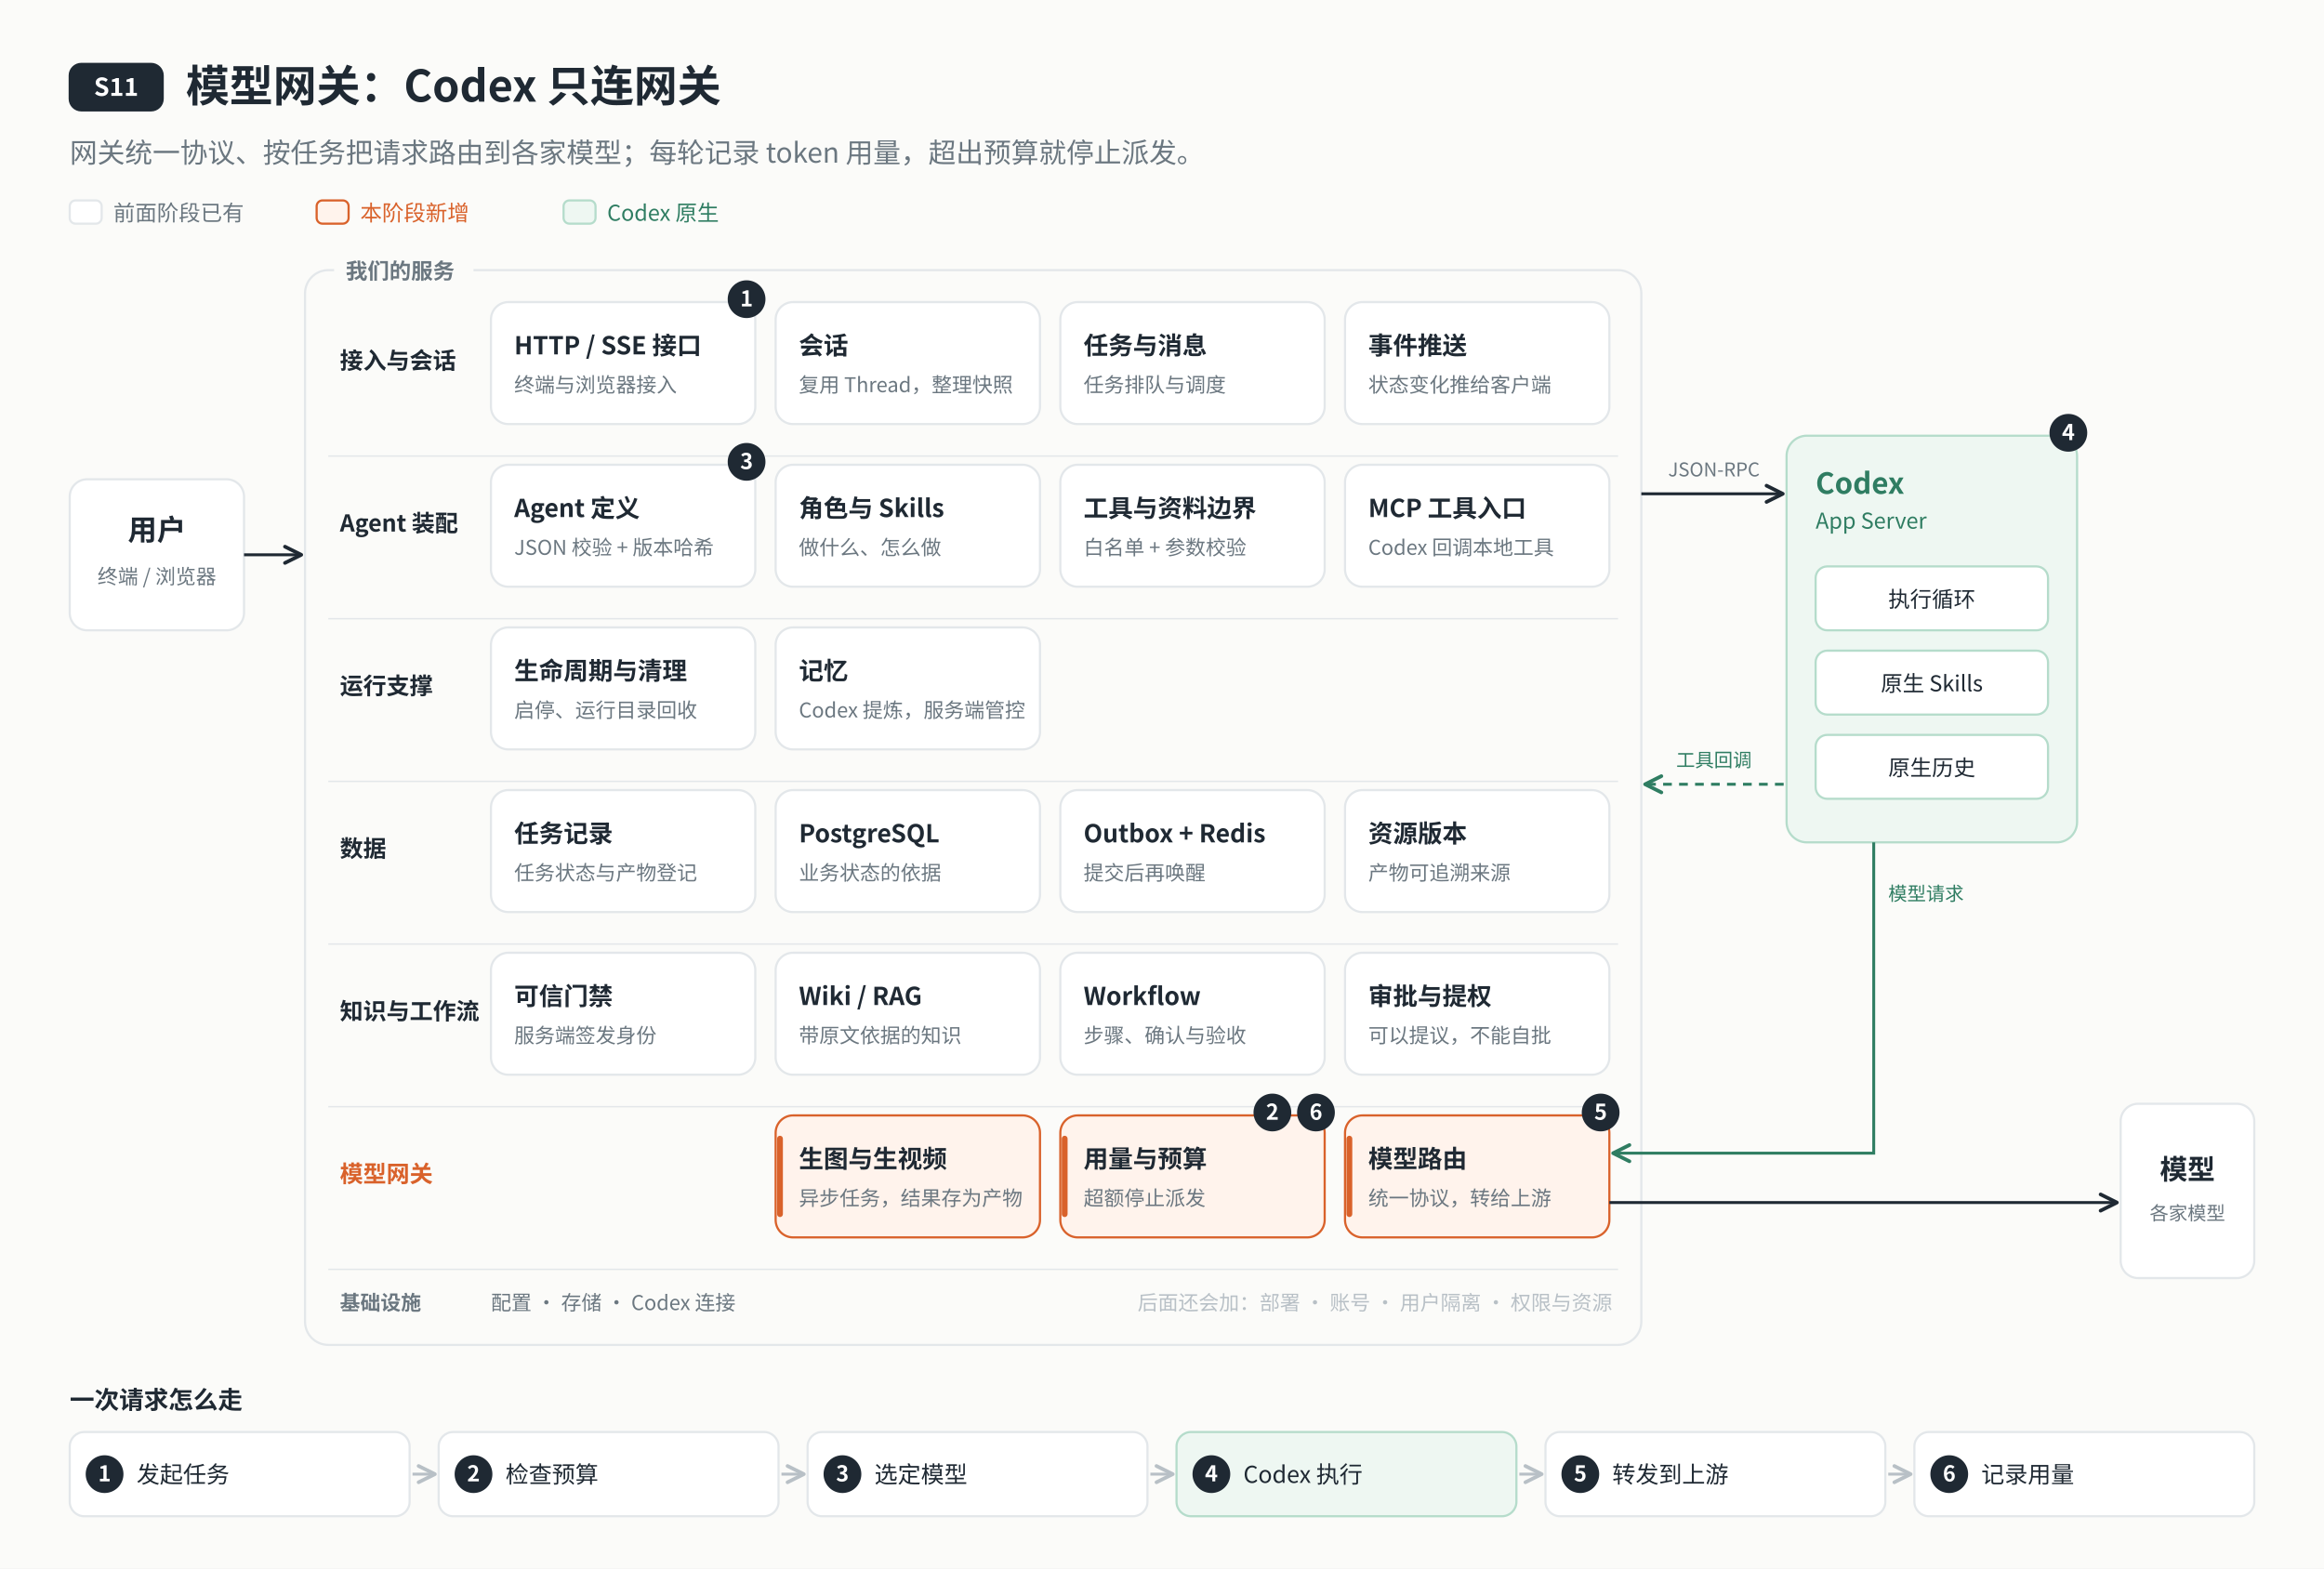
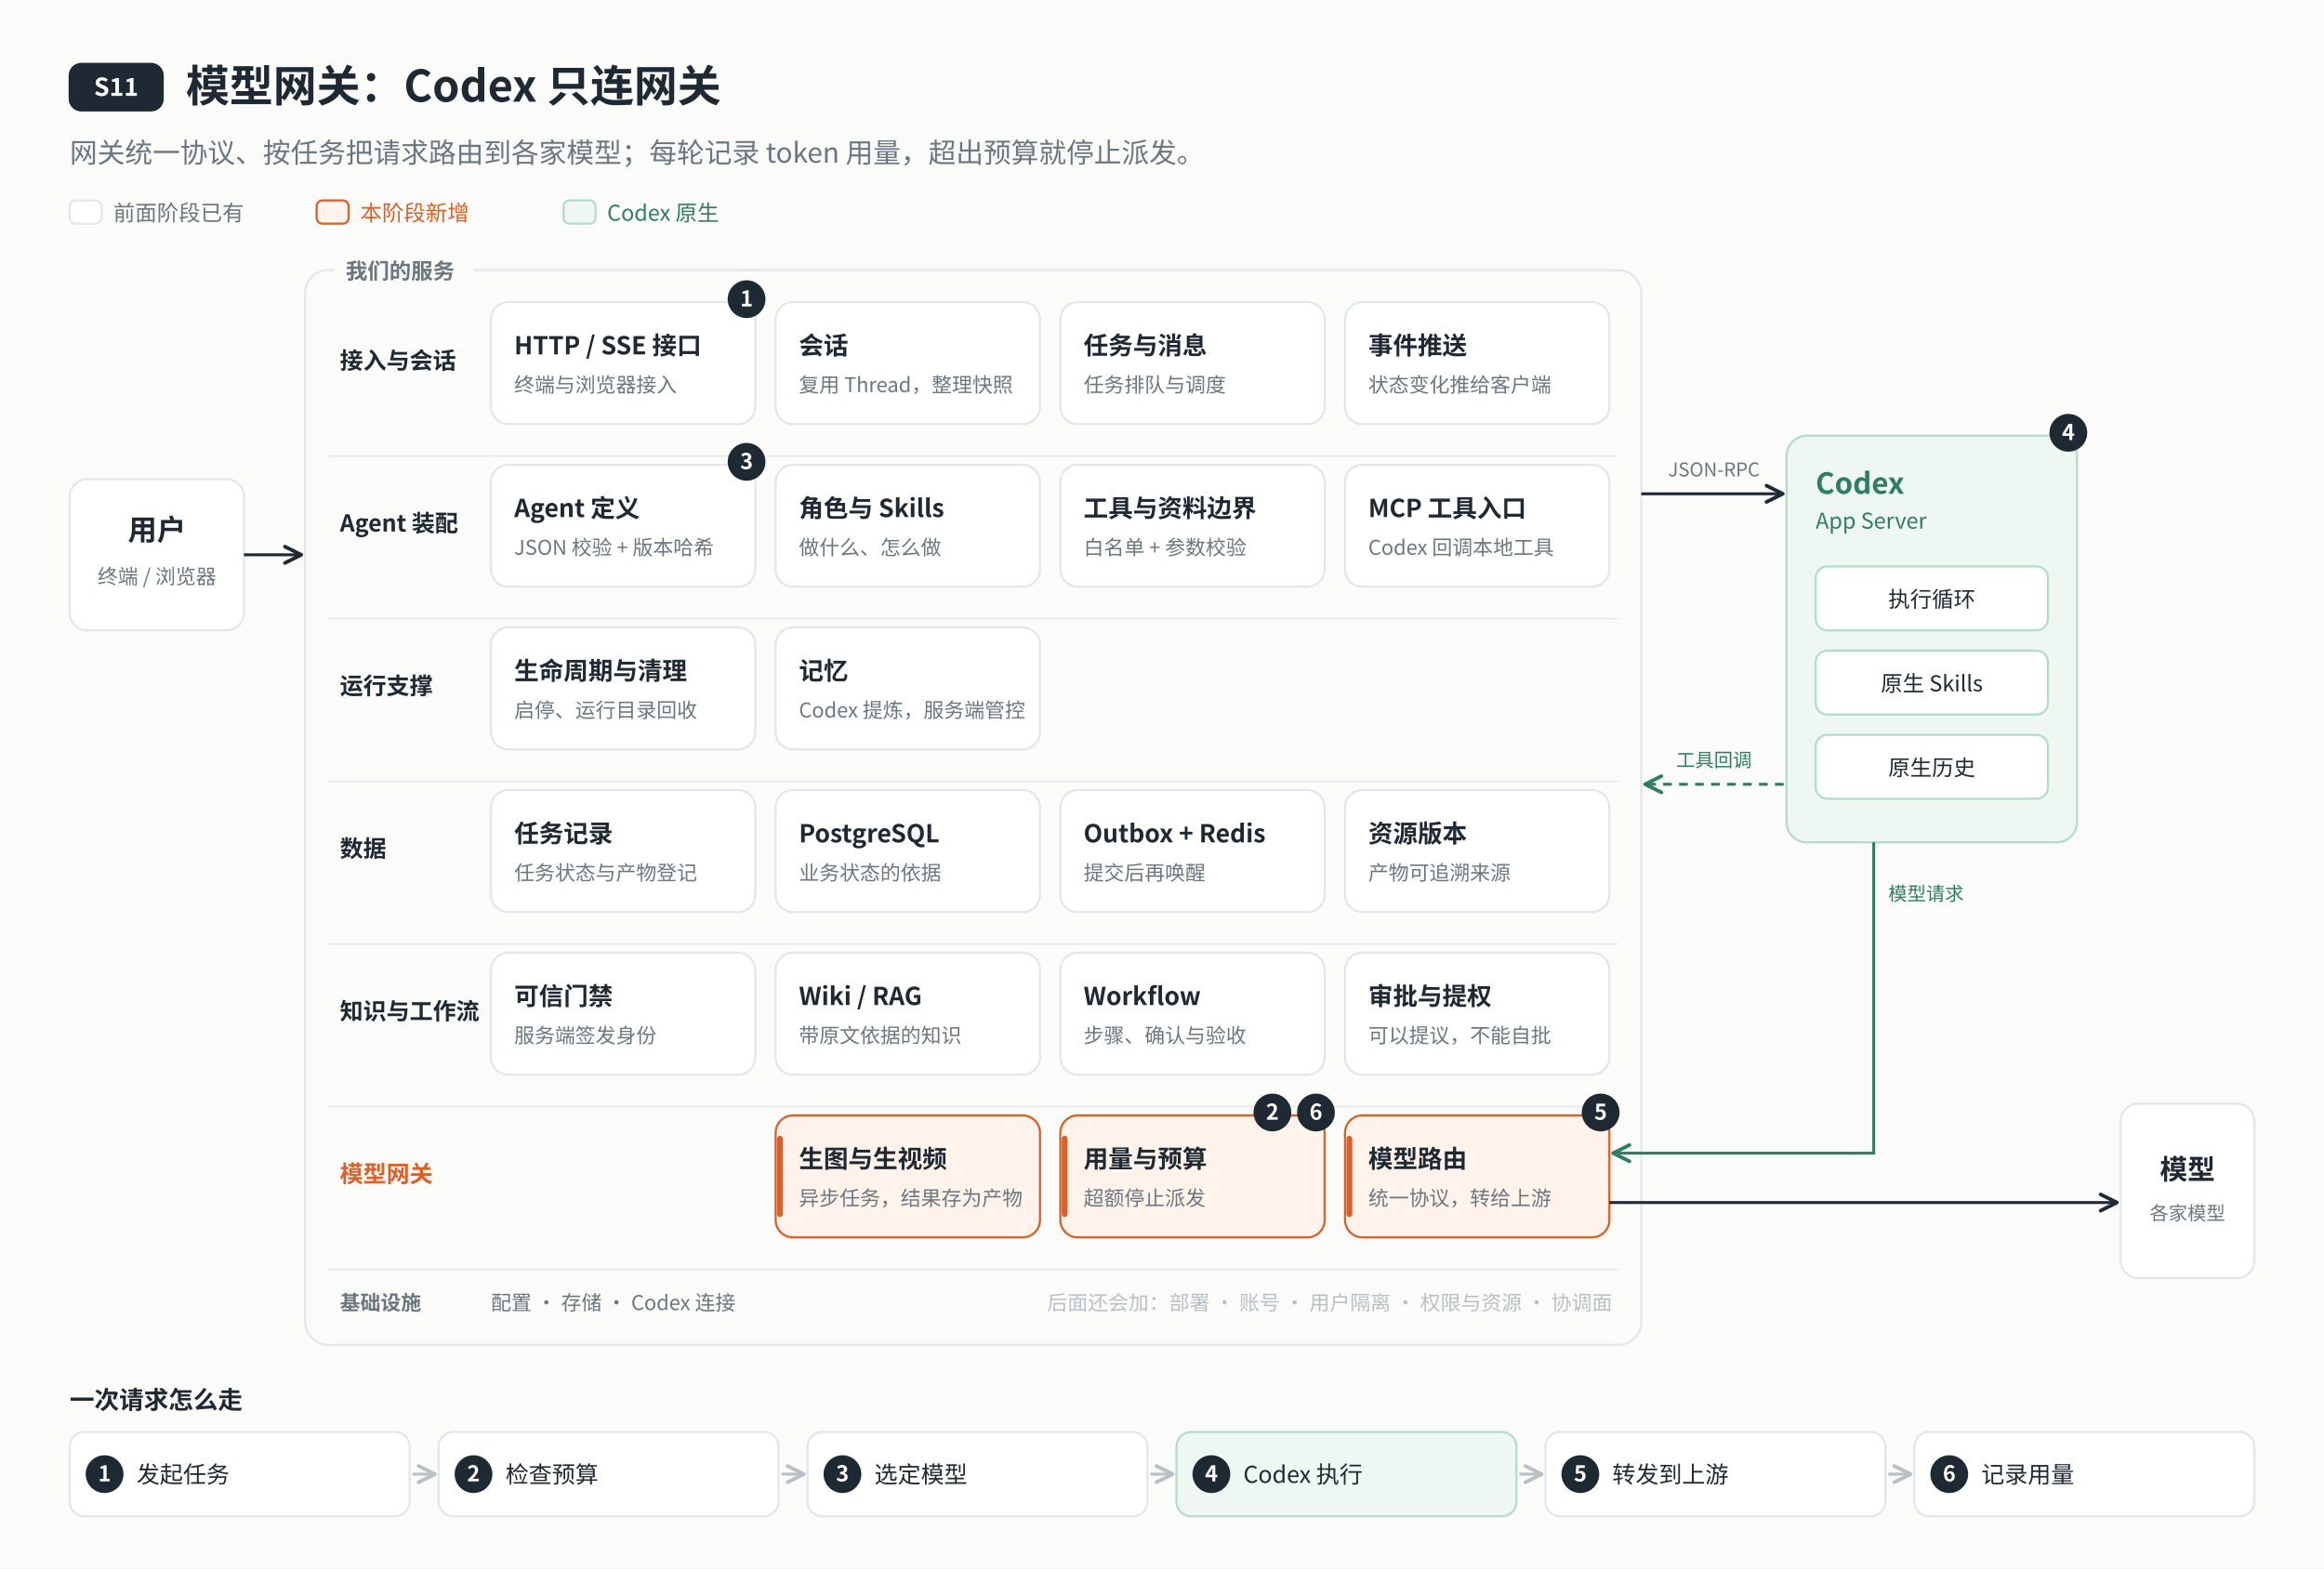
<svg xmlns="http://www.w3.org/2000/svg" width="1600" height="1080" viewBox="0 0 1600 1080" role="img" aria-labelledby="title desc">
  <defs>
    <marker id="mB8C0C6" viewBox="0 0 10 10" refX="8" refY="5" markerWidth="7" markerHeight="7" orient="auto-start-reverse">
      <path d="M1 1 L9 5 L1 9" fill="none" stroke="#B8C0C6" stroke-width="1.8" stroke-linecap="round" stroke-linejoin="round" />
    </marker>
    <marker id="m1F2933" viewBox="0 0 10 10" refX="8" refY="5" markerWidth="7" markerHeight="7" orient="auto-start-reverse">
      <path d="M1 1 L9 5 L1 9" fill="none" stroke="#1F2933" stroke-width="1.8" stroke-linecap="round" stroke-linejoin="round" />
    </marker>
    <marker id="m2F7D62" viewBox="0 0 10 10" refX="8" refY="5" markerWidth="7" markerHeight="7" orient="auto-start-reverse">
      <path d="M1 1 L9 5 L1 9" fill="none" stroke="#2F7D62" stroke-width="1.8" stroke-linecap="round" stroke-linejoin="round" />
    </marker>
  </defs>
  <g font-family="PingFang SC, Microsoft YaHei, Noto Sans CJK SC, sans-serif">
    <rect x="0" y="0" width="1600" height="1080" fill="#FBFBF9" />
    <rect x="48" y="44" width="64" height="32" rx="8" fill="#1F2933" stroke="#1F2933" stroke-width="1.5" />
    <text x="80" y="66" font-size="17" fill="#fff" font-weight="700" text-anchor="middle">S11</text>
    <text x="128" y="70" font-size="30" fill="#1F2933" font-weight="700" text-anchor="start">模型网关：Codex 只连网关</text>
    <text x="48" y="112" font-size="19" fill="#6B7780" font-weight="400" text-anchor="start">网关统一协议、按任务把请求路由到各家模型；每轮记录 token 用量，超出预算就停止派发。</text>
    <rect x="48" y="138" width="22" height="16" rx="4" fill="#FFFFFF" stroke="#E3E7EA" stroke-width="1.5" />
    <text x="78" y="152" font-size="15" fill="#6B7780" font-weight="400" text-anchor="start">前面阶段已有</text>
    <rect x="218" y="138" width="22" height="16" rx="4" fill="#FFF3EC" stroke="#D9622B" stroke-width="1.5" />
    <text x="248" y="152" font-size="15" fill="#D9622B" font-weight="400" text-anchor="start">本阶段新增</text>
    <rect x="388" y="138" width="22" height="16" rx="4" fill="#EEF7F2" stroke="#B5DCCB" stroke-width="1.5" />
    <text x="418" y="152" font-size="15" fill="#2F7D62" font-weight="400" text-anchor="start">Codex 原生</text>
    <rect x="48" y="330" width="120" height="104" rx="12" fill="#FFFFFF" stroke="#E3E7EA" stroke-width="1.5" />
    <text x="108" y="372" font-size="20" fill="#1F2933" font-weight="600" text-anchor="middle">用户</text>
    <text x="108" y="402" font-size="14" fill="#6B7780" font-weight="400" text-anchor="middle">终端 / 浏览器</text>
    <rect x="210" y="186" width="920" height="740" rx="16" fill="none" stroke="#E3E7EA" stroke-width="1.5" />
    <rect x="230" y="175" width="96" height="22" fill="#FBFBF9" />
    <text x="238" y="192" font-size="15" fill="#6B7780" font-weight="600" text-anchor="start">我们的服务</text>
    <text x="234" y="254" font-size="16" fill="#1F2933" font-weight="600" text-anchor="start">接入与会话</text>
    <rect x="338" y="208" width="182" height="84" rx="12" fill="#FFFFFF" stroke="#E3E7EA" stroke-width="1.5" />
    <text x="354" y="244" font-size="17" fill="#1F2933" font-weight="600" text-anchor="start">HTTP / SSE 接口</text>
    <text x="354" y="270" font-size="14" fill="#6B7780" font-weight="400" text-anchor="start">终端与浏览器接入</text>
    <rect x="534" y="208" width="182" height="84" rx="12" fill="#FFFFFF" stroke="#E3E7EA" stroke-width="1.5" />
    <text x="550" y="244" font-size="17" fill="#1F2933" font-weight="600" text-anchor="start">会话</text>
    <text x="550" y="270" font-size="14" fill="#6B7780" font-weight="400" text-anchor="start">复用 Thread，整理快照</text>
    <rect x="730" y="208" width="182" height="84" rx="12" fill="#FFFFFF" stroke="#E3E7EA" stroke-width="1.5" />
    <text x="746" y="244" font-size="17" fill="#1F2933" font-weight="600" text-anchor="start">任务与消息</text>
    <text x="746" y="270" font-size="14" fill="#6B7780" font-weight="400" text-anchor="start">任务排队与调度</text>
    <rect x="926" y="208" width="182" height="84" rx="12" fill="#FFFFFF" stroke="#E3E7EA" stroke-width="1.5" />
    <text x="942" y="244" font-size="17" fill="#1F2933" font-weight="600" text-anchor="start">事件推送</text>
    <text x="942" y="270" font-size="14" fill="#6B7780" font-weight="400" text-anchor="start">状态变化推给客户端</text>
    <text x="234" y="366" font-size="16" fill="#1F2933" font-weight="600" text-anchor="start">Agent 装配</text>
    <line x1="226" y1="314" x2="1114" y2="314" stroke="#E3E7EA" stroke-width="1" />
    <rect x="338" y="320" width="182" height="84" rx="12" fill="#FFFFFF" stroke="#E3E7EA" stroke-width="1.5" />
    <text x="354" y="356" font-size="17" fill="#1F2933" font-weight="600" text-anchor="start">Agent 定义</text>
    <text x="354" y="382" font-size="14" fill="#6B7780" font-weight="400" text-anchor="start">JSON 校验 + 版本哈希</text>
    <rect x="534" y="320" width="182" height="84" rx="12" fill="#FFFFFF" stroke="#E3E7EA" stroke-width="1.5" />
    <text x="550" y="356" font-size="17" fill="#1F2933" font-weight="600" text-anchor="start">角色与 Skills</text>
    <text x="550" y="382" font-size="14" fill="#6B7780" font-weight="400" text-anchor="start">做什么、怎么做</text>
    <rect x="730" y="320" width="182" height="84" rx="12" fill="#FFFFFF" stroke="#E3E7EA" stroke-width="1.5" />
    <text x="746" y="356" font-size="17" fill="#1F2933" font-weight="600" text-anchor="start">工具与资料边界</text>
    <text x="746" y="382" font-size="14" fill="#6B7780" font-weight="400" text-anchor="start">白名单 + 参数校验</text>
    <rect x="926" y="320" width="182" height="84" rx="12" fill="#FFFFFF" stroke="#E3E7EA" stroke-width="1.5" />
    <text x="942" y="356" font-size="17" fill="#1F2933" font-weight="600" text-anchor="start">MCP 工具入口</text>
    <text x="942" y="382" font-size="14" fill="#6B7780" font-weight="400" text-anchor="start">Codex 回调本地工具</text>
    <text x="234" y="478" font-size="16" fill="#1F2933" font-weight="600" text-anchor="start">运行支撑</text>
    <line x1="226" y1="426" x2="1114" y2="426" stroke="#E3E7EA" stroke-width="1" />
    <rect x="338" y="432" width="182" height="84" rx="12" fill="#FFFFFF" stroke="#E3E7EA" stroke-width="1.5" />
    <text x="354" y="468" font-size="17" fill="#1F2933" font-weight="600" text-anchor="start">生命周期与清理</text>
    <text x="354" y="494" font-size="14" fill="#6B7780" font-weight="400" text-anchor="start">启停、运行目录回收</text>
    <rect x="534" y="432" width="182" height="84" rx="12" fill="#FFFFFF" stroke="#E3E7EA" stroke-width="1.5" />
    <text x="550" y="468" font-size="17" fill="#1F2933" font-weight="600" text-anchor="start">记忆</text>
    <text x="550" y="494" font-size="14" fill="#6B7780" font-weight="400" text-anchor="start">Codex 提炼，服务端管控</text>
    <text x="234" y="590" font-size="16" fill="#1F2933" font-weight="600" text-anchor="start">数据</text>
    <line x1="226" y1="538" x2="1114" y2="538" stroke="#E3E7EA" stroke-width="1" />
    <rect x="338" y="544" width="182" height="84" rx="12" fill="#FFFFFF" stroke="#E3E7EA" stroke-width="1.5" />
    <text x="354" y="580" font-size="17" fill="#1F2933" font-weight="600" text-anchor="start">任务记录</text>
    <text x="354" y="606" font-size="14" fill="#6B7780" font-weight="400" text-anchor="start">任务状态与产物登记</text>
    <rect x="534" y="544" width="182" height="84" rx="12" fill="#FFFFFF" stroke="#E3E7EA" stroke-width="1.5" />
    <text x="550" y="580" font-size="17" fill="#1F2933" font-weight="600" text-anchor="start">PostgreSQL</text>
    <text x="550" y="606" font-size="14" fill="#6B7780" font-weight="400" text-anchor="start">业务状态的依据</text>
    <rect x="730" y="544" width="182" height="84" rx="12" fill="#FFFFFF" stroke="#E3E7EA" stroke-width="1.5" />
    <text x="746" y="580" font-size="17" fill="#1F2933" font-weight="600" text-anchor="start">Outbox + Redis</text>
    <text x="746" y="606" font-size="14" fill="#6B7780" font-weight="400" text-anchor="start">提交后再唤醒</text>
    <rect x="926" y="544" width="182" height="84" rx="12" fill="#FFFFFF" stroke="#E3E7EA" stroke-width="1.5" />
    <text x="942" y="580" font-size="17" fill="#1F2933" font-weight="600" text-anchor="start">资源版本</text>
    <text x="942" y="606" font-size="14" fill="#6B7780" font-weight="400" text-anchor="start">产物可追溯来源</text>
    <text x="234" y="702" font-size="16" fill="#1F2933" font-weight="600" text-anchor="start">知识与工作流</text>
    <line x1="226" y1="650" x2="1114" y2="650" stroke="#E3E7EA" stroke-width="1" />
    <rect x="338" y="656" width="182" height="84" rx="12" fill="#FFFFFF" stroke="#E3E7EA" stroke-width="1.5" />
    <text x="354" y="692" font-size="17" fill="#1F2933" font-weight="600" text-anchor="start">可信门禁</text>
    <text x="354" y="718" font-size="14" fill="#6B7780" font-weight="400" text-anchor="start">服务端签发身份</text>
    <rect x="534" y="656" width="182" height="84" rx="12" fill="#FFFFFF" stroke="#E3E7EA" stroke-width="1.5" />
    <text x="550" y="692" font-size="17" fill="#1F2933" font-weight="600" text-anchor="start">Wiki / RAG</text>
    <text x="550" y="718" font-size="14" fill="#6B7780" font-weight="400" text-anchor="start">带原文依据的知识</text>
    <rect x="730" y="656" width="182" height="84" rx="12" fill="#FFFFFF" stroke="#E3E7EA" stroke-width="1.5" />
    <text x="746" y="692" font-size="17" fill="#1F2933" font-weight="600" text-anchor="start">Workflow</text>
    <text x="746" y="718" font-size="14" fill="#6B7780" font-weight="400" text-anchor="start">步骤、确认与验收</text>
    <rect x="926" y="656" width="182" height="84" rx="12" fill="#FFFFFF" stroke="#E3E7EA" stroke-width="1.5" />
    <text x="942" y="692" font-size="17" fill="#1F2933" font-weight="600" text-anchor="start">审批与提权</text>
    <text x="942" y="718" font-size="14" fill="#6B7780" font-weight="400" text-anchor="start">可以提议，不能自批</text>
    <text x="234" y="814" font-size="16" fill="#D9622B" font-weight="600" text-anchor="start">模型网关</text>
    <line x1="226" y1="762" x2="1114" y2="762" stroke="#E3E7EA" stroke-width="1" />
    <rect x="534" y="768" width="182" height="84" rx="12" fill="#FFF3EC" stroke="#D9622B" stroke-width="1.5" />
    <rect x="535" y="782" width="4" height="56" rx="2" fill="#D9622B" />
    <text x="550" y="804" font-size="17" fill="#1F2933" font-weight="600" text-anchor="start">生图与生视频</text>
    <text x="550" y="830" font-size="14" fill="#6B7780" font-weight="400" text-anchor="start">异步任务，结果存为产物</text>
    <rect x="730" y="768" width="182" height="84" rx="12" fill="#FFF3EC" stroke="#D9622B" stroke-width="1.5" />
    <rect x="731" y="782" width="4" height="56" rx="2" fill="#D9622B" />
    <text x="746" y="804" font-size="17" fill="#1F2933" font-weight="600" text-anchor="start">用量与预算</text>
    <text x="746" y="830" font-size="14" fill="#6B7780" font-weight="400" text-anchor="start">超额停止派发</text>
    <rect x="926" y="768" width="182" height="84" rx="12" fill="#FFF3EC" stroke="#D9622B" stroke-width="1.5" />
    <rect x="927" y="782" width="4" height="56" rx="2" fill="#D9622B" />
    <text x="942" y="804" font-size="17" fill="#1F2933" font-weight="600" text-anchor="start">模型路由</text>
    <text x="942" y="830" font-size="14" fill="#6B7780" font-weight="400" text-anchor="start">统一协议，转给上游</text>
    <line x1="226" y1="874" x2="1114" y2="874" stroke="#E3E7EA" stroke-width="1" />
    <text x="234" y="902" font-size="14" fill="#6B7780" font-weight="600" text-anchor="start">基础设施</text>
    <text x="338" y="902" font-size="14" fill="#6B7780" font-weight="400" text-anchor="start">配置 · 存储 · Codex 连接</text>
-     <text x="1110" y="902" font-size="14" fill="#B8C0C6" font-weight="400" text-anchor="end">后面还会加：部署 · 账号 · 用户隔离 · 权限与资源</text>
+     <text x="1110" y="902" font-size="14" fill="#B8C0C6" font-weight="400" text-anchor="end">后面还会加：部署 · 账号 · 用户隔离 · 权限与资源 · 协调面</text>
    <rect x="1230" y="300" width="200" height="280" rx="14" fill="#EEF7F2" stroke="#B5DCCB" stroke-width="1.5" />
    <text x="1250" y="340" font-size="20" fill="#2F7D62" font-weight="700" text-anchor="start">Codex</text>
    <text x="1250" y="364" font-size="15" fill="#2F7D62" font-weight="400" text-anchor="start">App Server</text>
    <rect x="1250" y="390" width="160" height="44" rx="8" fill="#FFFFFF" stroke="#B5DCCB" stroke-width="1.5" />
    <text x="1330" y="418" font-size="15" fill="#1F2933" font-weight="500" text-anchor="middle">执行循环</text>
    <rect x="1250" y="448" width="160" height="44" rx="8" fill="#FFFFFF" stroke="#B5DCCB" stroke-width="1.5" />
    <text x="1330" y="476" font-size="15" fill="#1F2933" font-weight="500" text-anchor="middle">原生 Skills</text>
    <rect x="1250" y="506" width="160" height="44" rx="8" fill="#FFFFFF" stroke="#B5DCCB" stroke-width="1.5" />
    <text x="1330" y="534" font-size="15" fill="#1F2933" font-weight="500" text-anchor="middle">原生历史</text>
    <rect x="1460" y="760" width="92" height="120" rx="12" fill="#FFFFFF" stroke="#E3E7EA" stroke-width="1.5" />
    <text x="1506" y="812" font-size="19" fill="#1F2933" font-weight="600" text-anchor="middle">模型</text>
    <text x="1506" y="840" font-size="13" fill="#6B7780" font-weight="400" text-anchor="middle">各家模型</text>
    <path d="M168,382 L206,382" fill="none" stroke="#1F2933" stroke-width="2" marker-end="url(#m1F2933)" />
    <path d="M1130,340 L1226,340" fill="none" stroke="#1F2933" stroke-width="2" marker-end="url(#m1F2933)" />
    <text x="1180" y="328" font-size="13" fill="#6B7780" font-weight="500" text-anchor="middle">JSON-RPC</text>
    <path d="M1228,540 L1134,540" fill="none" stroke="#2F7D62" stroke-width="2" stroke-dasharray="6 5" marker-end="url(#m2F7D62)" />
    <text x="1180" y="528" font-size="13" fill="#2F7D62" font-weight="500" text-anchor="middle">工具回调</text>
    <path d="M1290,580 L1290,794 L1112,794" fill="none" stroke="#2F7D62" stroke-width="2" marker-end="url(#m2F7D62)" />
    <text x="1300" y="620" font-size="13" fill="#2F7D62" font-weight="500" text-anchor="start">模型请求</text>
    <path d="M1108,828 L1456,828" fill="none" stroke="#1F2933" stroke-width="2" marker-end="url(#m1F2933)" />
    <circle cx="514" cy="206" r="13" fill="#1F2933" />
    <text x="514" y="211" font-size="15" fill="#fff" font-weight="700" text-anchor="middle">1</text>
    <circle cx="876" cy="766" r="13" fill="#1F2933" />
    <text x="876" y="771" font-size="15" fill="#fff" font-weight="700" text-anchor="middle">2</text>
    <circle cx="906" cy="766" r="13" fill="#1F2933" />
    <text x="906" y="771" font-size="15" fill="#fff" font-weight="700" text-anchor="middle">6</text>
    <circle cx="514" cy="318" r="13" fill="#1F2933" />
    <text x="514" y="323" font-size="15" fill="#fff" font-weight="700" text-anchor="middle">3</text>
    <circle cx="1424" cy="298" r="13" fill="#1F2933" />
    <text x="1424" y="303" font-size="15" fill="#fff" font-weight="700" text-anchor="middle">4</text>
    <circle cx="1102" cy="766" r="13" fill="#1F2933" />
    <text x="1102" y="771" font-size="15" fill="#fff" font-weight="700" text-anchor="middle">5</text>
    <text x="48" y="970" font-size="17" fill="#1F2933" font-weight="700" text-anchor="start">一次请求怎么走</text>
    <rect x="48" y="986" width="234" height="58" rx="10" fill="#FFFFFF" stroke="#E3E7EA" stroke-width="1.5" />
    <circle cx="72" cy="1015" r="13" fill="#1F2933" />
    <text x="72" y="1020" font-size="15" fill="#fff" font-weight="700" text-anchor="middle">1</text>
    <text x="94" y="1021" font-size="16" fill="#1F2933" font-weight="500" text-anchor="start">发起任务</text>
    <path d="M284,1015 L298,1015" fill="none" stroke="#B8C0C6" stroke-width="2" marker-end="url(#mB8C0C6)" />
    <rect x="302" y="986" width="234" height="58" rx="10" fill="#FFFFFF" stroke="#E3E7EA" stroke-width="1.5" />
    <circle cx="326" cy="1015" r="13" fill="#1F2933" />
    <text x="326" y="1020" font-size="15" fill="#fff" font-weight="700" text-anchor="middle">2</text>
    <text x="348" y="1021" font-size="16" fill="#1F2933" font-weight="500" text-anchor="start">检查预算</text>
    <path d="M538,1015 L552,1015" fill="none" stroke="#B8C0C6" stroke-width="2" marker-end="url(#mB8C0C6)" />
    <rect x="556" y="986" width="234" height="58" rx="10" fill="#FFFFFF" stroke="#E3E7EA" stroke-width="1.5" />
    <circle cx="580" cy="1015" r="13" fill="#1F2933" />
    <text x="580" y="1020" font-size="15" fill="#fff" font-weight="700" text-anchor="middle">3</text>
    <text x="602" y="1021" font-size="16" fill="#1F2933" font-weight="500" text-anchor="start">选定模型</text>
    <path d="M792,1015 L806,1015" fill="none" stroke="#B8C0C6" stroke-width="2" marker-end="url(#mB8C0C6)" />
    <rect x="810" y="986" width="234" height="58" rx="10" fill="#EEF7F2" stroke="#B5DCCB" stroke-width="1.5" />
    <circle cx="834" cy="1015" r="13" fill="#1F2933" />
    <text x="834" y="1020" font-size="15" fill="#fff" font-weight="700" text-anchor="middle">4</text>
    <text x="856" y="1021" font-size="16" fill="#1F2933" font-weight="500" text-anchor="start">Codex 执行</text>
    <path d="M1046,1015 L1060,1015" fill="none" stroke="#B8C0C6" stroke-width="2" marker-end="url(#mB8C0C6)" />
    <rect x="1064" y="986" width="234" height="58" rx="10" fill="#FFFFFF" stroke="#E3E7EA" stroke-width="1.5" />
    <circle cx="1088" cy="1015" r="13" fill="#1F2933" />
    <text x="1088" y="1020" font-size="15" fill="#fff" font-weight="700" text-anchor="middle">5</text>
    <text x="1110" y="1021" font-size="16" fill="#1F2933" font-weight="500" text-anchor="start">转发到上游</text>
    <path d="M1300,1015 L1314,1015" fill="none" stroke="#B8C0C6" stroke-width="2" marker-end="url(#mB8C0C6)" />
    <rect x="1318" y="986" width="234" height="58" rx="10" fill="#FFFFFF" stroke="#E3E7EA" stroke-width="1.5" />
    <circle cx="1342" cy="1015" r="13" fill="#1F2933" />
    <text x="1342" y="1020" font-size="15" fill="#fff" font-weight="700" text-anchor="middle">6</text>
    <text x="1364" y="1021" font-size="16" fill="#1F2933" font-weight="500" text-anchor="start">记录用量</text>
  </g>
</svg>
